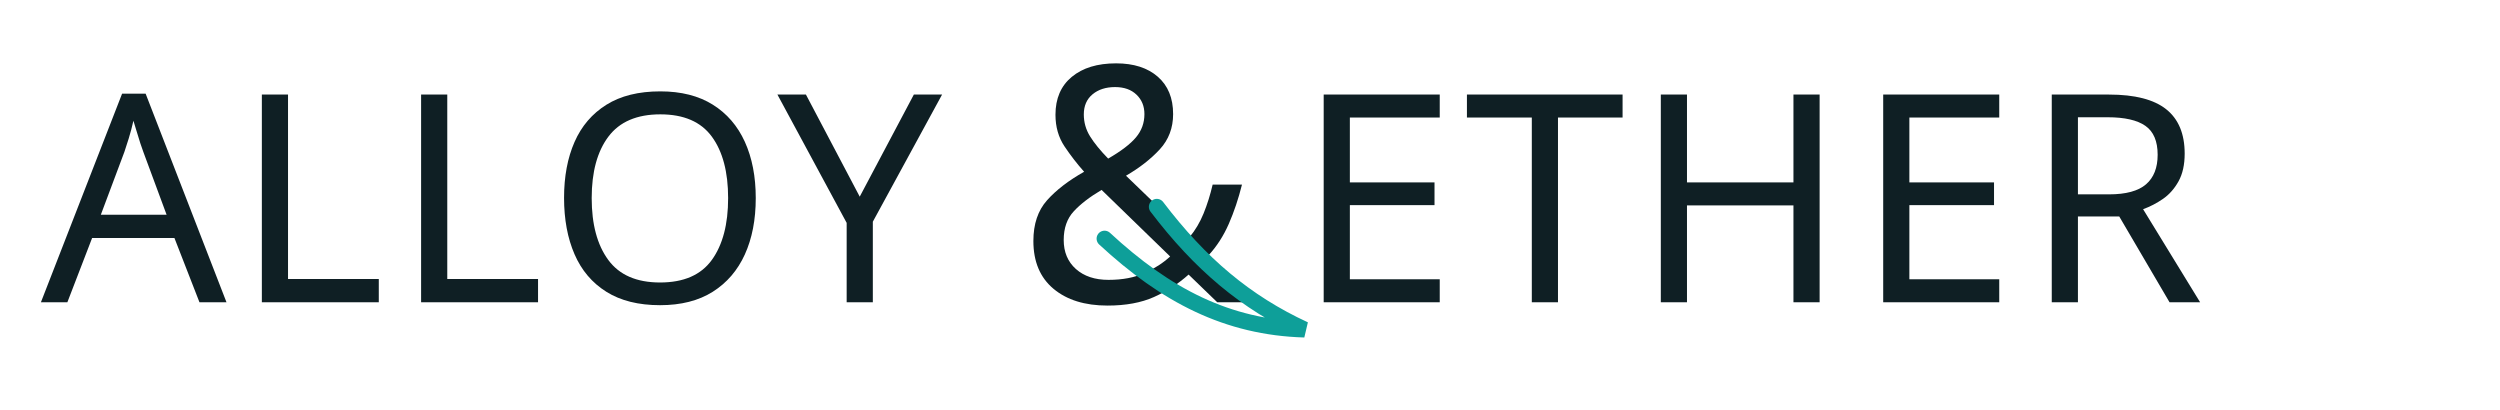
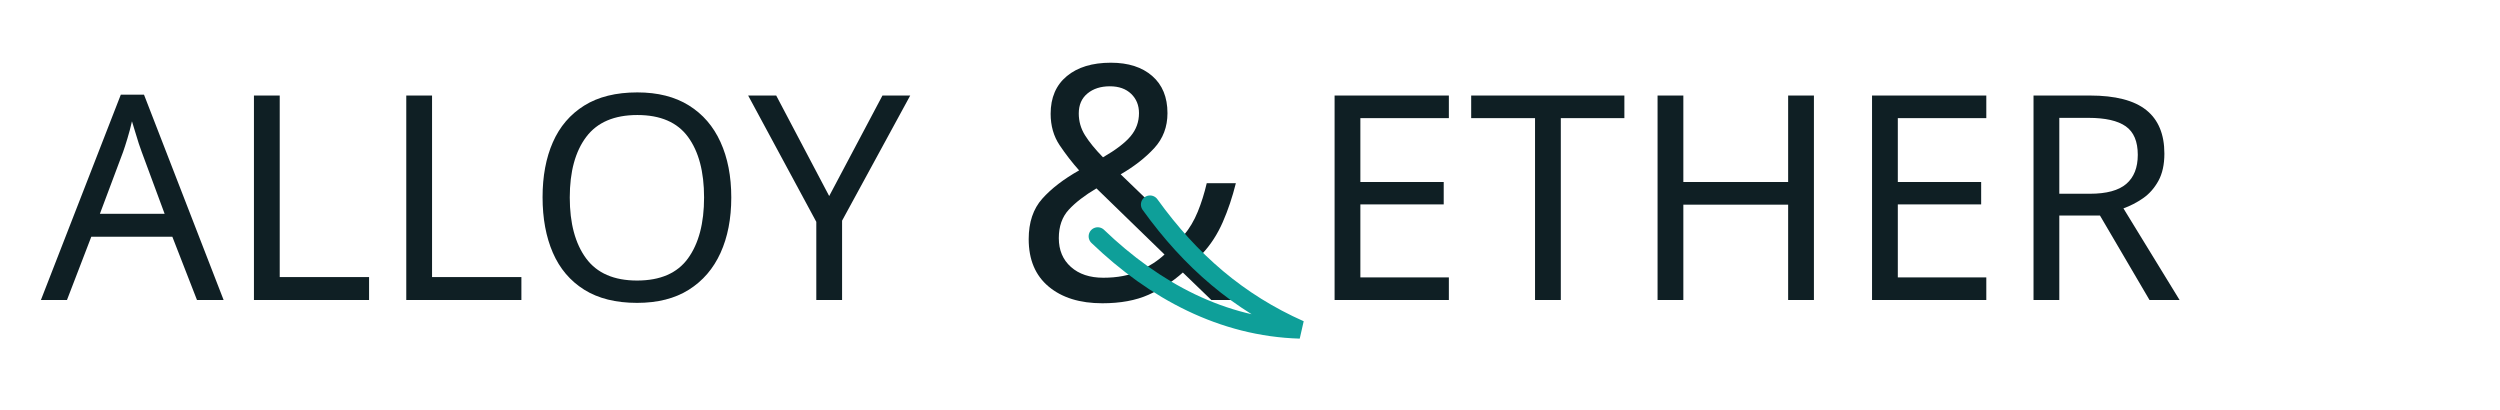
<svg xmlns="http://www.w3.org/2000/svg" viewBox="0 0 1100 180" role="img" aria-labelledby="title">
-   <g fill="#0F1F24" font-family="'Plus Jakarta Sans', 'Century Gothic', sans-serif" font-size="128" font-weight="300" letter-spacing="3">
-     <text x="18" y="133">ALLOY</text>
-     <text x="447" y="133" font-size="145">&amp;</text>
-     <text x="570" y="133">ETHER</text>
+   <g fill="#0F1F24" font-family="'Plus Jakarta Sans','Manrope','Century Gothic',sans-serif" font-size="126" font-weight="300" letter-spacing="1">
+     <text x="18" y="132">ALLOY</text>
+     <text x="445" y="132" font-size="144">&amp;</text>
+     <text x="575" y="132">ETHER</text>
  </g>
-   <path d="M486 105c27 25 54 39 88 40-26-12-46-29-65-54" fill="none" stroke="#0E9F99" stroke-width="7" stroke-linecap="round" />
+   <path d="M483 104C508 128 538 144 572 145c-27-12-48-30-66-55" fill="none" stroke="#0E9F99" stroke-width="8" stroke-linecap="round" />
</svg>
